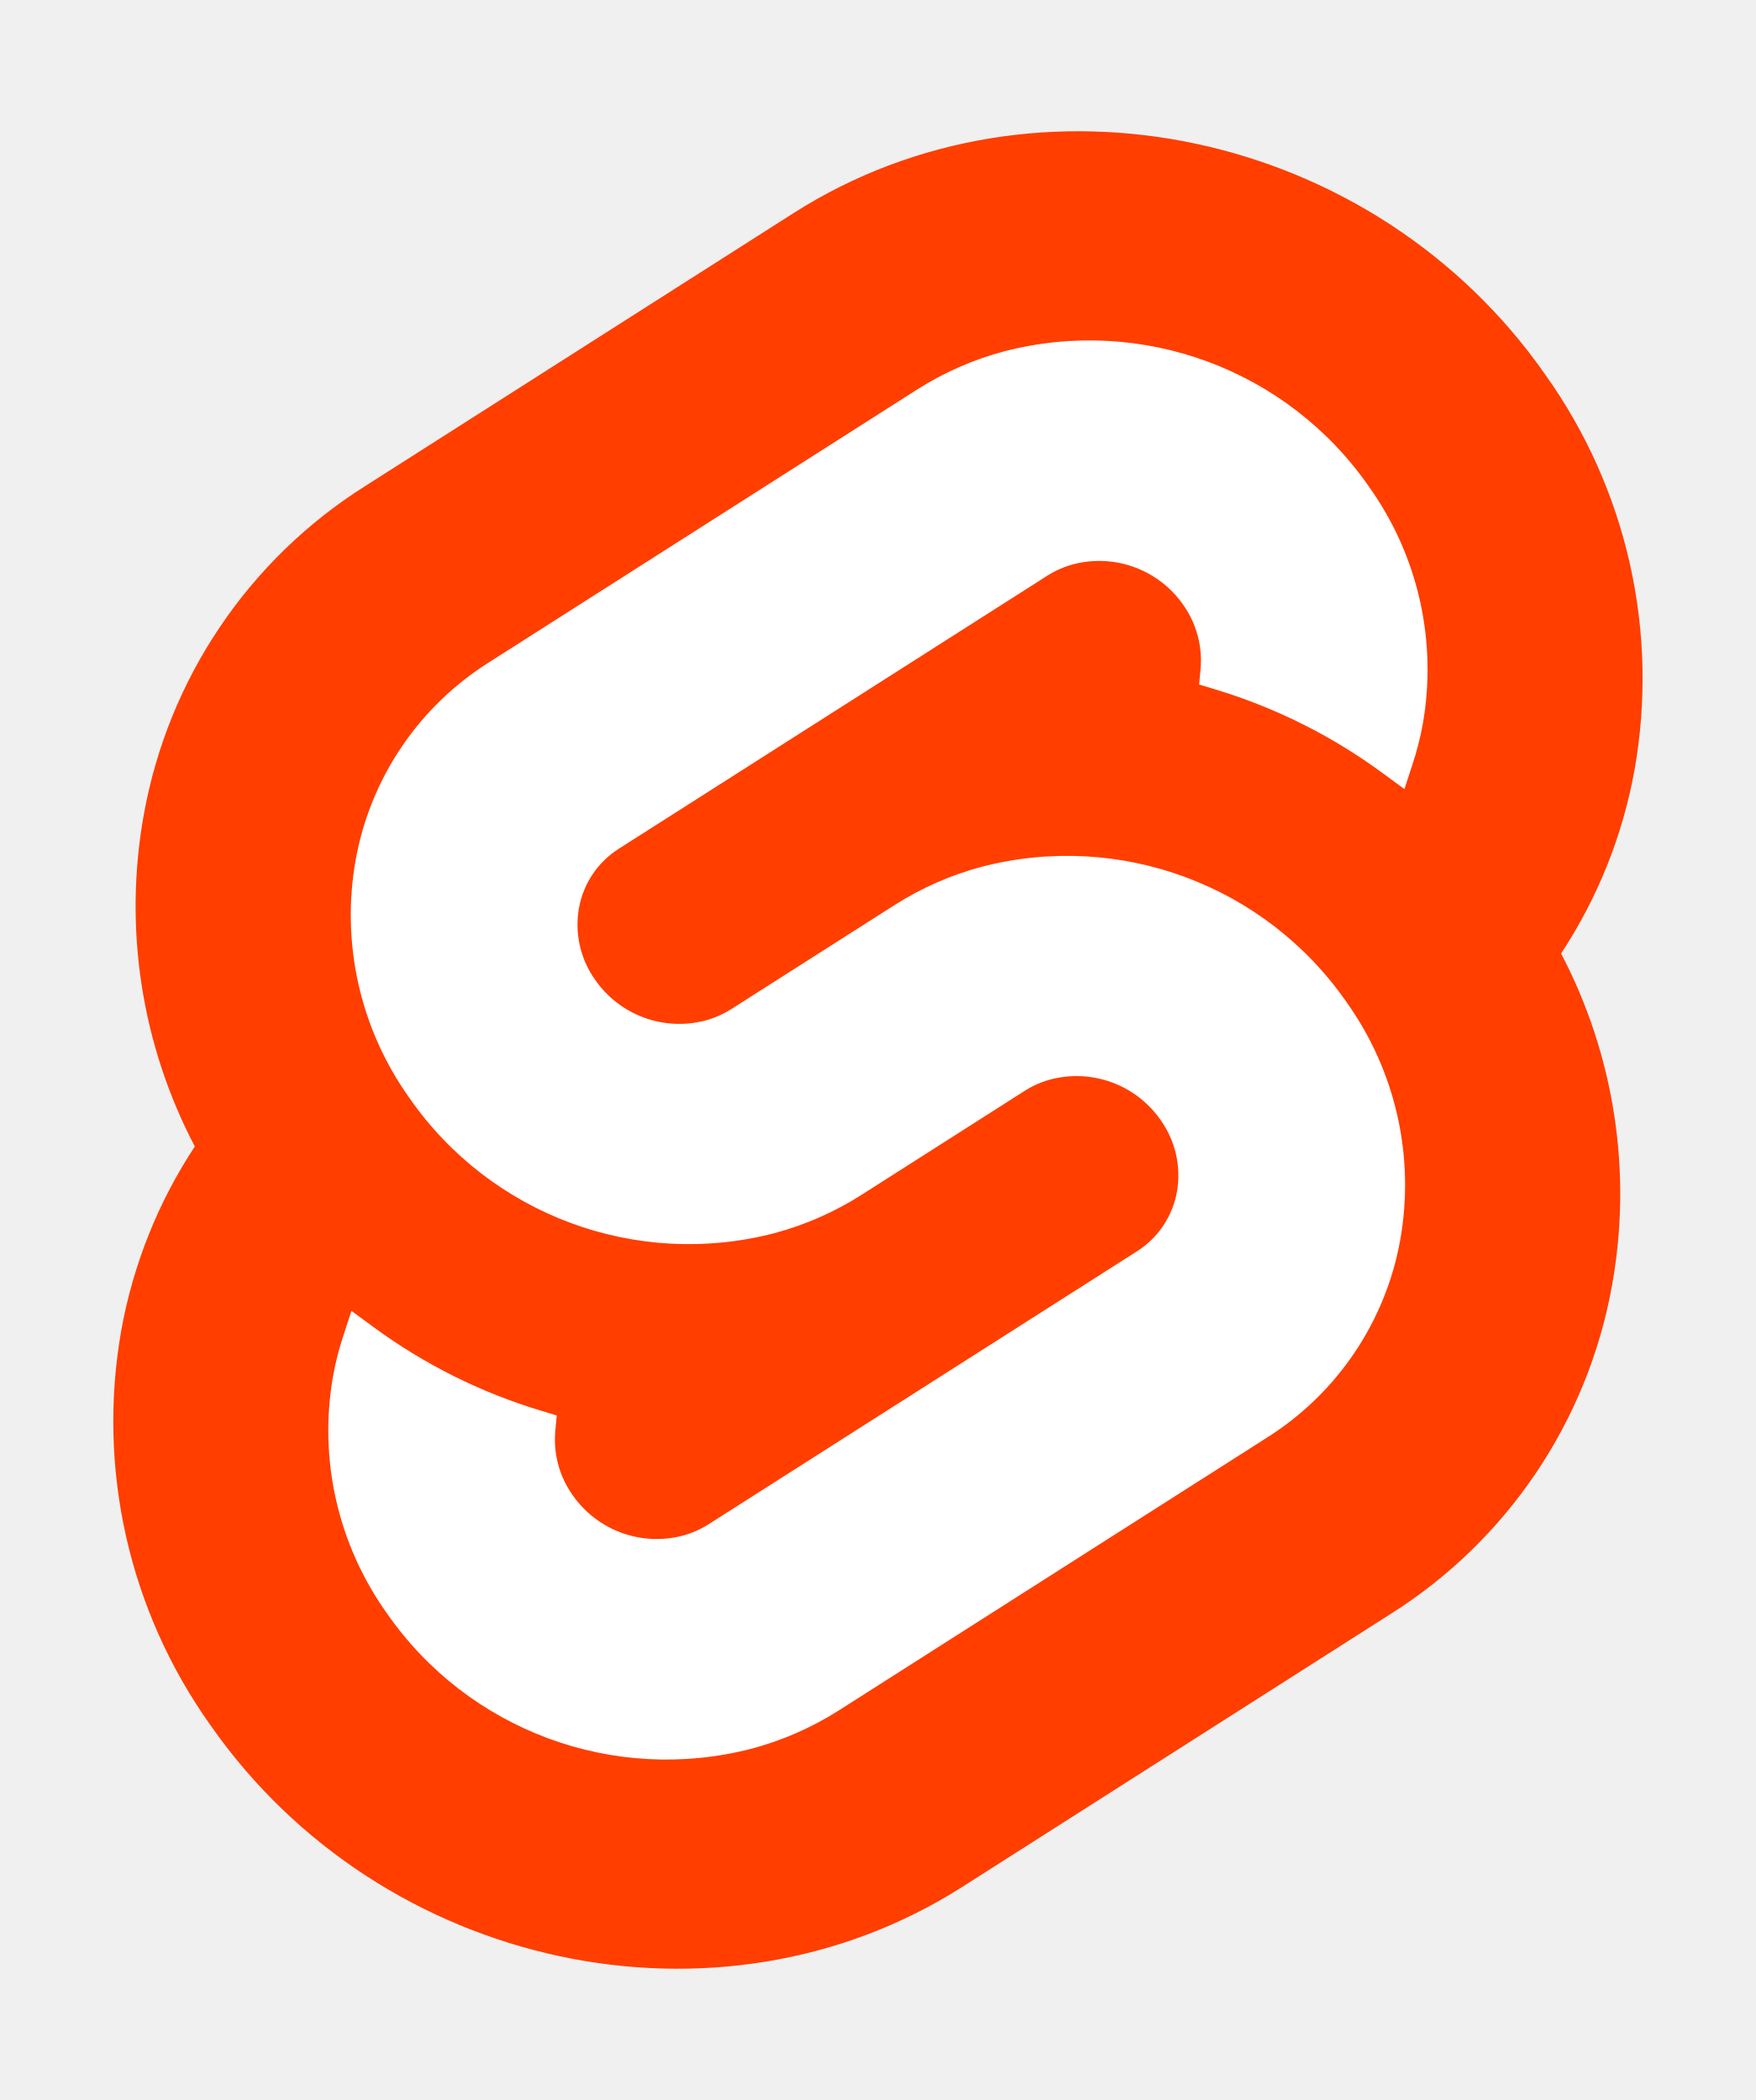
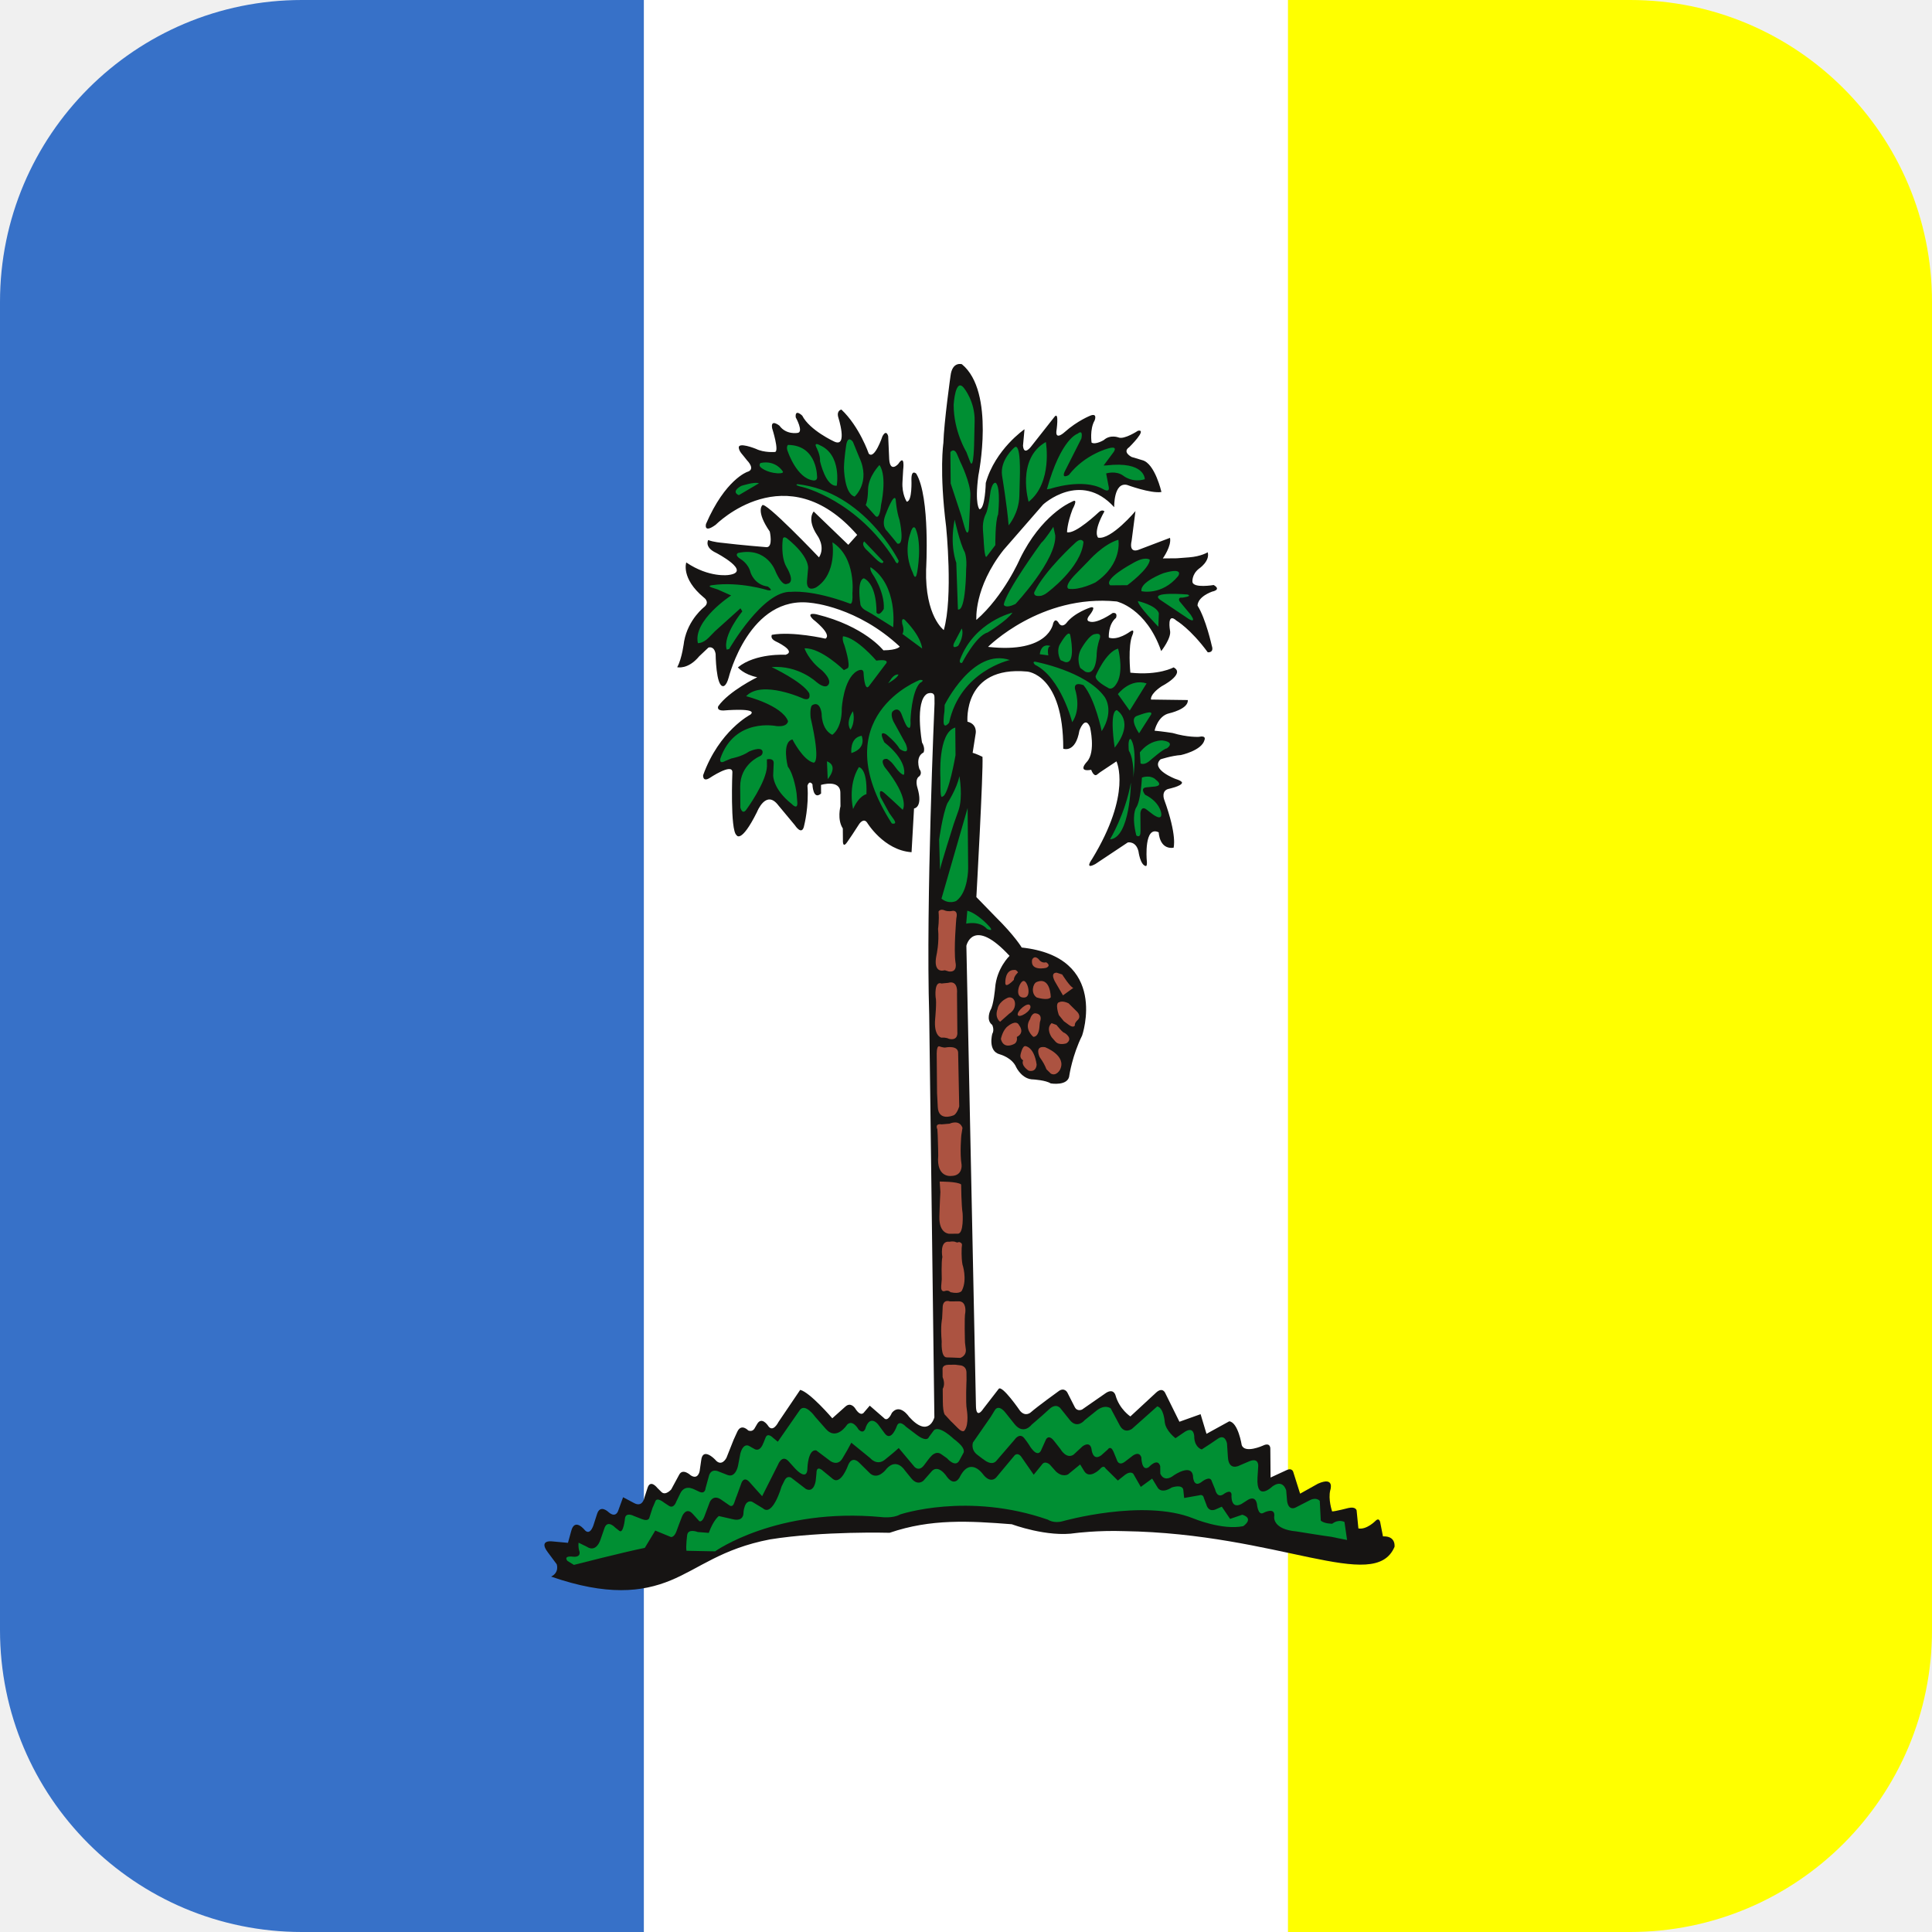
- <svg xmlns="http://www.w3.org/2000/svg" width="107" height="128" viewBox="0 0 107 128">
-   <path d="M94.157 22.819c-10.4-14.885-30.94-19.297-45.792-9.835L22.282 29.608A29.92 29.92 0 0 0 8.764 49.65a31.5 31.5 0 0 0 3.108 20.231 30 30 0 0 0-4.477 11.183 31.9 31.9 0 0 0 5.448 24.116c10.402 14.887 30.942 19.297 45.791 9.835l26.083-16.624A29.92 29.92 0 0 0 98.235 78.35a31.53 31.53 0 0 0-3.105-20.232 30 30 0 0 0 4.474-11.182 31.88 31.88 0 0 0-5.447-24.116" style="fill:#ff3e00" />
-   <path d="M45.817 106.582a20.72 20.72 0 0 1-22.237-8.243 19.17 19.17 0 0 1-3.277-14.503 18 18 0 0 1 .624-2.435l.49-1.498 1.337.981a33.6 33.6 0 0 0 10.203 5.098l.97.294-.09.968a5.85 5.85 0 0 0 1.052 3.878 6.24 6.24 0 0 0 6.695 2.485 5.8 5.8 0 0 0 1.603-.704L69.27 76.28a5.43 5.43 0 0 0 2.45-3.631 5.8 5.8 0 0 0-.987-4.371 6.24 6.24 0 0 0-6.698-2.487 5.7 5.7 0 0 0-1.6.704l-9.953 6.345a19 19 0 0 1-5.296 2.326 20.72 20.72 0 0 1-22.237-8.243 19.17 19.17 0 0 1-3.277-14.502 17.99 17.99 0 0 1 8.13-12.052l26.081-16.623a19 19 0 0 1 5.3-2.329 20.72 20.72 0 0 1 22.237 8.243 19.17 19.17 0 0 1 3.277 14.503 18 18 0 0 1-.624 2.435l-.49 1.498-1.337-.98a33.6 33.6 0 0 0-10.203-5.1l-.97-.294.09-.968a5.86 5.86 0 0 0-1.052-3.878 6.24 6.24 0 0 0-6.696-2.485 5.8 5.8 0 0 0-1.602.704L37.73 51.72a5.42 5.42 0 0 0-2.449 3.63 5.79 5.79 0 0 0 .986 4.372 6.24 6.24 0 0 0 6.698 2.486 5.8 5.8 0 0 0 1.602-.704l9.952-6.342a19 19 0 0 1 5.295-2.328 20.72 20.72 0 0 1 22.237 8.242 19.17 19.17 0 0 1 3.277 14.503 18 18 0 0 1-8.13 12.053l-26.081 16.622a19 19 0 0 1-5.3 2.328" style="fill:#fff" />
+ <svg xmlns="http://www.w3.org/2000/svg" viewBox="0 0 512 512">
+   <clipPath id="corners">
+     <rect width="512" height="512" rx="80" />
+   </clipPath>
+   <g clip-path="url(#corners)">
+     <path d="m0 0h170.667v512h-170.667z" fill="#3771c8" />
+     <path d="m170.667 0h170.667v512h-170.667z" fill="#fff" />
+     <path d="m341.333 0h170.667v512h-170.667z" fill="#ff0" />
+     <g transform="translate(-256 0)">
+       <g id="tree" stroke-width="2.394">
+         <path id="black" d="m625.558 409.959s0.473-2.961-3.056-2.798l-0.679-3.469s-0.177-1.771-1.305-0.641c0 0-2.361 2.411-4.528 1.996l-0.473-4.777s-0.227-1.084-2.17-0.633c0 0-3.454 0.9-4.32 0.907 0 0-1.113-3.251-0.483-5.646 0 0 1.265-3.707-3.262-1.711l-4.737 2.651-1.783-5.634s-0.229-1.303-1.736-0.636l-4.312 1.991-0.063-7.606s0.114-1.852-1.956-0.852c0 0-4.863 2.207-5.631-0.166 0 0-0.945-6.005-3.302-6.272l-6.03 3.313-1.563-5.202-5.608 2.003-3.745-7.572s-0.665-1.732-2.385-0.197l-6.87 6.363s-2.912-1.9-3.941-5.614c0 0-0.532-2.109-2.819-0.41l-6.023 4.182s-1.291 0.662-1.953-0.636l-0.663-1.296-1.321-2.598s-0.735-1.353-2.168-0.415c0 0-5.803 4.182-7.526 5.718 0 0-1.384 1.276-2.817-0.41 0 0-4.821-7.025-5.675-5.816l-4.065 5.252s-1.923 3.059-1.957-0.852l-2.533-121.837s1.717-7.839 11.441 2.669c0 0-3.435 3.291-3.822 8.509 0 0-0.392 4.568-1.246 5.879 0 0-1.276 2.62 0.467 3.907 0 0 0.66 1.3 0.021 2.391 0 0-1.258 4.576 1.997 5.415 0 0 3.251 0.84 4.357 3.437 0 0 1.54 3.246 4.571 3.221 0 0 3.248 0.19 4.553 1.046 0 0 4.772 0.828 4.961-2.218 0 0 0.793-5.274 3.37-10.461 0 0 7.222-20.823-16.003-23.329 0 0-1.755-3.026-6.996-8.194l-5.024-5.171s1.868-33.483 1.621-37.176c0 0-1.738-0.855-2.607-1.064l0.82-5.223s0.412-2.394-2.191-3.024c0 0-1.294-14.869 15.816-13.283 0 0 9.605 0.629 9.567 20.448 0 0 3.255 1.276 4.284-4.82 0 0 1.479-4.141 2.805-0.894 0 0 1.573 6.506-0.784 9.135 0 0-2.789 2.85 1.104 2.164 0 0 0.663 1.948 1.524 1.289l0.859-0.658 4.305-2.863s4.189 8.439-6.482 25.918c0 0-2.142 2.918 0.877 1.297l8.609-5.729s2.161-0.452 2.835 2.367c0 0 0.464 3.69 1.981 3.894 0 0 0.408 0.03 0.198-1.741 0 0-0.73-9.12 3.183-7.198 0 0 0.11 4.568 3.932 4.092 0 0 1.059-3.051-2.492-12.798 0 0-0.887-2.384 1.274-2.836 0 0 3.244-0.681 3.451-1.554 0 0 0.259-0.458-1.743-1.07 0 0-6.732-2.548-3.941-5.182 0 0 2.896-0.963 5.402-1.134 0 0 5.521-1.186 6.242-3.967 0 0 0.639-1.31-1.522-0.855 0 0-2.933 0.17-6.938-1.025 0 0-2.6-0.412-4.765-0.609 0 0 0.831-3.92 3.855-4.599 0 0 5.183-1.131 4.947-3.52l-9.743-0.131s-0.443-1.3 2.784-3.501c0 0 6.462-3.319 3.201-5.028 0 0-3.878 2.207-11.46 1.406 0 0-0.709-7.165 0.562-10.003 0 0 0.793-1.897-0.656-0.861 0 0-3.227 2.419-5.615 1.57 0 0-0.245-3.475 1.902-5.232 0 0 0.616-1.484-0.875-1.296 0 0-4.303 3.079-6.258 2.227 0 0-1.085-0.206 0.201-1.739 0 0 1.927-2.407 0.201-1.959 0 0-4.32 1.343-6.457 4.186 0 0-1.071 1.313-1.946 0.018 0 0-0.882-1.732-1.514 0.014 0 0-1.013 8.05-17.259 6.237 0 0 13.943-14.033 34.088-12.036 0 0 7.803 1.671 11.803 13.152 0 0 2.782-3.502 2.331-5.454 0 0-0.91-4.991 1.706-2.623 0 0 3.703 2.139 8.301 8.4 0 0 1.734 0.203 1.066-1.748 0 0-1.575-7.156-3.771-10.614 0 0-0.236-2.17 3.862-3.728 0 0 2.595-0.459 0.418-1.743 0 0-5.4 0.918-5.633-0.819 0 0-0.233-1.954 1.701-3.492 0 0 3.01-1.982 2.341-4.368 0 0-1.72 1.104-4.966 1.35l-3.244 0.246-3.68 0.032s2.354-3.28 1.899-5.449l-8.198 3.114s-2.8 1.331-1.969-2.372l1.015-7.832s-6.424 7.662-9.892 7.041c0 0-1.529-1.289 1.668-6.968 0 0-0.595-0.646-1.512 0.231 0 0-6.224 5.922-8.396 5.289 0 0-0.019-2.173 1.461-6.097 0 0 1.631-2.941 0.014-2.073-0.32 0.171-0.679 0.339-0.679 0.339s-7.661 3.328-13.285 14.897c0 0-4.24 9.816-11.543 16.182 0 0-0.724-8.468 7.195-18.535l10.496-12.046s9.922-9.118 18.836 0.702c0 0-0.184-6.711 3.412-5.896 0 0 6.296 2.334 9.106 1.873 0 0-1.71-7.564-5.052-8.43l-2.821-0.843s-2.607-1.28-0.672-2.601c0 0 4.935-4.827 2.341-4.367 0 0-3.654 2.422-5.178 1.783 0 0-2.17-0.85-3.89 0.689 0 0-2.152 1.321-3.239 0.679 0 0-0.546-3.542 0.812-5.875 0 0 0.817-2.021-1.09-1.294 0 0-3.454 1.335-6.889 4.407 0 0-2.359 2.195-2.166-0.198 0 0 0.817-5.439-0.467-3.908l-6.207 7.881s-1.93 2.624-2.166-0.198l0.395-4.352s-7.745 5.287-10.263 14.217c0 0-0.154 6.956-1.67 6.968 0 0-1.309-1.073-0.294-8.907 0 0 4.568-22.206-4.372-29.517 0 0-2.539-0.797-3.003 3.071 0 0-1.731 12.185-1.899 17.837 0 0-1.126 7.399 0.735 22.159 0 0 1.897 18.673-0.624 27.387 0 0-5.009-3.65-4.686-16.039 0 0 1.13-19.133-2.604-25.402 0 0-1.31-1.295-1.286 1.532 0 0 0.268 5.863-1.246 5.878 0 0-1.316-1.944-1.128-5.205l0.188-3.263s0.574-4.375-1.31-1.508c0 0-2.145 2.41-2.393-1.284l-0.27-6.083s-0.45-1.951-1.516 0.013c0 0-2.108 6.323-3.639 4.597 0 0-2.443-7.15-7.245-11.671 0 0-1.297 0.228-0.849 1.965 0 0 2.671 8.234-1.025 6.527 0 0-6.519-2.983-8.501-6.878 0 0-1.963-1.939-1.728 0.45 0 0 2.214 3.956 0.47 4.126 0 0-3.009 0.554-4.779-1.914 0 0-2.398-1.934-1.943 0.67 0 0 2.004 6.283 0.706 6.295 0 0-2.811 0.243-4.985-0.823 0 0-4.928-2.008-4.547-0.178 0.225 1.084 0.879 1.512 2.192 3.24 0 0 2.402 2.369 0.027 3.043 0 0-5.826 2.008-10.917 13.787 0 0-0.715 2.633 2.6 0.195 0 0 18.663-18.855 37.466 2.711l-2.357 2.628-9.168-8.829s-1.932 1.973 0.921 6.293c0 0 2.279 3.005 0.485 5.864 0 0-14.56-15.315-15.054-13.775 0 0-1.719 1.538 2.007 6.938 0 0 0.935 4.122-0.829 4.134 0 0-6.61-0.517-11.888-1.161 0 0-2.262-0.182-3.6-0.729 0 0-1.119 1.91 2.111 3.401 0 0 9.694 5.042 3.268 5.86 0 0-5.102 0.807-11.193-3.32 0 0-1.476 4.192 4.623 9.267 0 0 1.714 1.127 0.211 2.47 0 0-4.323 3.266-5.406 9.165 0 0-0.529 4.563-1.832 6.856 0 0 2.843 0.733 5.84-2.901l2.44-2.303s1.508-0.582 1.905 1.693c0 0 0.076 8.549 1.967 8.532 0 0 0.804 0.193 1.495-2.293 0 0 5.455-22.047 21.961-19.761 0 0 12.117 1.032 23.372 11.57 0 0-0.558 0.953-4.342 0.988 0 0-4.975-6.414-17.679-9.532 0 0-3.035-0.732-0.934 1.339 0 0 5.142 3.943 3.26 5.1 0 0-8.72-2.012-14.198-1.013 0 0-0.559 0.953 0.96 1.701 0 0 5.7 2.608 2.681 3.586 0 0-7.951-0.499-12.647 3.341 0 0 1.53 1.885 5.13 2.613 0 0-7.535 3.676-10.336 7.692 0 0-0.559 1.143 1.334 1.126 0 0 9.451-0.844 7.199 1.077 0 0-8.287 4.254-12.536 16.069 0 0-0.17 1.901 1.711 0.744 0 0 6.018-4.042 6.04-1.573 0 0-0.621 15.393 1.093 16.707 0 0 1.155 2.46 5.433-6.127 0 0 2.38-6.112 5.66-1.76l4.397 5.281s1.918 3.02 2.458-0.023c0 0 1.281-4.951 0.855-10.456 0 0 0.426-1.608 1.321-0.391 0 0 0.127 4.363 2.292 2.45l-0.02-2.279s5.095-1.564 5.126 2.043l0.032 3.61s-0.944 3.494 0.62 5.884l0.027 3.038s-0.167 2.473 1.141 0.562l1.307-1.911 1.867-2.867s1.12-1.721 2.077-0.4c0 0 4.417 7.369 11.8 7.873l0.654-11.592s2.46-0.213 0.898-5.517c0 0-0.777-2.274 0.541-3.043 0 0 0.851-0.797-0.017-1.899 0 0-1.163-3.221 1.097-4.379 0 0 0.554-1.044-0.403-2.656 0 0-1.988-11.003 1.401-12.93 0 0 1.884-0.777 1.899 0.933l0.015 1.709s-2.322 52.699-1.411 82.463l1.371 106.687s-1.463 5.667-6.71-0.156c0 0-2.413-3.676-4.554-1.048 0 0-1.06 2.62-2.153 1.324l-3.709-3.227-1.498 1.751s-0.83 1.435-2.39-1.065c0 0-1.135-1.778-2.602-0.41l-3.436 3.071s-5.904-6.9-8.507-7.529l-5.769 8.527s-1.487 3.054-2.805 0.893c0 0-1.624-2.418-2.818-0.41-0.457 0.77-0.639 1.094-0.639 1.094s-0.478 1.135-1.726 0.665c0 0-1.833-2.003-2.913 0.322-0.828 1.778-0.963 2.107-0.963 2.107l-1.904 4.796s-1.276 2.62-3.027 0.461c0 0-3.276-3.445-3.677 0.25l-0.408 2.831s-0.412 2.394-2.371 1.108c0 0-2.073-1.967-3.032-0.192l-2.129 3.93s-1.5 1.751-2.593 0.674l-1.091-1.077s-1.833-2.399-2.595 0.024c-0.553 1.754-0.844 2.615-0.844 2.615s-0.464 2.668-2.802 1.329l-2.827-1.495-1.267 3.486s-0.575 2.207-2.593 0.458c0 0-2.184-2.155-3.027 0.461l-0.842 2.615s-0.838 3.268-2.365 1.761c0 0-2.737-3.561-3.677 0.25l-0.839 3.052-4.331-0.398s-3.466-0.403-1.058 2.834l2.408 3.239s0.777 2.167-1.485 3.273c14.768 5.117 24.07 4.133 31.667 1.007 7.597-3.125 13.489-8.392 26.312-10.861 14.054-2.258 31.73-1.757 31.73-1.757 10.936-3.748 21.101-3.145 32.387-2.26 0 0 9.422 3.537 16.959 2.328 0 0 5.832-0.743 12.787-0.506 41.048 0.643 66.342 16.55 71.658 4.198z" fill="#161413" />
+         <path id="green" d="m489.573 402.039c-27.726-2.577-44.071 9.084-44.071 9.084l-7.577-0.149c-0.226-1.087 0.181-4.134 0.181-4.134 0.225-1.879 2.8-0.84 2.8-0.84l2.926 0.23c1.267-3.489 2.668-4.463 2.668-4.463l3.687 0.84c2.85 0.708 2.831-1.492 2.831-1.492s-8e-3 -0.986 0.385-2.015c0.661-1.732 1.939-1.104 1.939-1.104l2.828 1.713c2.617 2.368 4.927-5.694 4.927-5.694s-0.03-0.017 0.85-1.747c0.681-1.339 1.726-0.667 1.726-0.667l3.921 3.009c2.174 1.068 2.577-2.195 2.577-2.195l0.2-1.958c-0.02-2.392 1.727-0.669 1.727-0.669l2.615 2.15c2.179 1.72 4.08-3.728 4.08-3.728 1.078-2.51 2.808-0.677 2.808-0.677l3.056 3.014c2.181 1.723 4.316-1.341 4.316-1.341 2.679-2.927 4.765 0.391 4.765 0.391l1.751 2.159c1.749 2.157 3.252 0.624 3.252 0.624l1.927-2.191c1.925-2.625 4.34 1.264 4.34 1.264 2.19 2.798 3.462-0.247 3.462-0.247 2.766-5.24 6.055-0.487 6.055-0.487 2.027 2.615 3.471 0.835 3.471 0.835l4.924-5.909c0.952-0.789 1.731 0.42 1.731 0.42l3.293 4.751 2.137-2.627c0.856-1.31 2.165-0.019 2.165-0.019l1.531 1.725c1.748 1.723 3.253 0.84 3.253 0.84l3.223-2.634 1.024 1.679c1.382 2.414 4.18-0.422 4.18-0.422 1.073-1.315 1.514-0.23 1.514-0.23l3.274 3.232 1.937-1.54c1.503-1.099 2.161-0.238 2.161-0.238l1.979 3.46 3.013-2.2 1.316 2.162c1.101 2.164 3.894 0.182 3.894 0.182 3.022-0.895 3.038 0.626 3.038 0.626l0.233 2.169 3.892-0.686c1.179-0.425 1.304 0.641 1.304 0.641l0.665 1.735c0.667 2.382 2.607 1.279 2.607 1.279l1.51-0.665 2.193 3.239 3.237-1.113c3.255 1.058 0.243 3.04 0.243 3.04-5.617 1.137-13.219-2.056-13.219-2.056-13.248-5.317-34.623 0.741-34.623 0.741-2.375 0.674-3.902-0.398-3.902-0.398-21.271-7.419-39.181-1.392-39.181-1.392-1.939 1.104-4.973 0.696-4.973 0.696zm123.417 6.075-0.691-4.775s-1.524-0.854-3.244 0.465c0 0-2.163 0.019-3.036-0.842l-0.266-5.214s-0.873-1.08-2.595-0.194l-1.724 0.883-2.154 1.106s-1.767 0.948-2.182-1.718l-0.24-2.824s-0.789-3.189-3.689-1.053c0 0-4.294 4.168-3.918-2.356l0.191-3.042s0.233-2.368-2.392-1.284l-2.585 1.108s-2.8 1.548-3.05-2.145c-0.247-3.693-0.247-3.693-0.247-3.693s-0.46-2.603-2.394-1.284l-1.937 1.322-2.366 1.54s-1.736-0.417-1.974-3.023c0 0 0.187-3.261-2.394-1.718l-2.583 1.761s-2.616-1.931-2.854-4.321c0 0-0.248-3.69-1.984-4.11l-6.655 5.926s-1.937 1.538-3.255-0.84l-2.42-4.542s-1.528-1.291-3.89 0.686l-3.008 2.416s-1.927 2.409-3.895 0.034l-2.411-3.021s-1.097-1.73-3.029 0.026l-1.935 1.756-2.791 2.416s-2.137 2.843-4.543-0.178l-2.406-3.021s-1.752-2.373-2.819-0.626l-1.066 1.747-4.704 6.78s-0.692 1.845 1.112 3.249c1.71 1.332 1.743 1.288 1.743 1.288s2.181 1.936 3.464 0.185l4.714-5.47s1.29-1.953 2.541-0.391c0.838 1.056 1.3 1.807 1.3 1.807s1.99 3.546 3.108 1.562l1.274-2.836s0.637-1.826 2.249 0.23c1.3 1.658 1.666 2.126 1.666 2.126s1.547 2.774 3.477 1.49l2.362-2.193s1.932-1.54 2.385 0.629c0 0 0.247 3.477 2.613 1.716l1.718-1.536s0.735-1.226 1.521 0.638c0.905 2.157 0.884 2.164 0.884 2.164s0.446 1.737 2.165 0.415l1.722-1.317s1.932-1.756 2.597 0.194c0 0 0.035 3.911 1.974 2.591 0 0 2.355-2.632 3.027-0.245l0.019 1.958s0.884 2.598 3.68 0.398c0 0 4.518-3.081 4.977 0.175 0 0 0.03 3.258 2.182 1.72 0 0 2.364-1.979 2.812-0.245l0.887 2.167s0.45 2.385 2.173 1.284c0 0 1.935-1.538 2.166-0.017 0 0-0.397 4.129 2.618 2.582l1.722-1.101s1.937-1.32 2.39 1.065c0 0 0.245 3.258 1.752 2.373 0 0 3.246-1.739 2.826 1.063 0 0-0.478 3.306 5.876 3.86 0 0 7.584 1.236 9.318 1.437 0 0 2.819 0.614 4.121 0.833zm-204.899 6.598s13.172-3.376 18.788-4.511l2.774-4.587 4.127 1.701s0.867 0.209 1.501-1.536l0.635-1.744 0.847-2.181s1.058-2.618 2.806-0.677c1.75 1.941 1.75 1.941 1.75 1.941s0.652 0.427 1.288-1.096l1.481-3.925s0.847-2.181 3.024-0.679l2.177 1.502s0.834 0.727 1.292-0.665c0.582-1.761 0.635-1.744 0.635-1.744l1.268-3.486s0.632-1.963 2.162-0.238c1.531 1.725 1.531 1.725 1.531 1.725l1.797 1.994 4.207-8.35s1.056-2.836 2.805-0.895c1.75 1.941 1.75 1.941 1.75 1.941s3.277 3.664 3.244-0.247c0 0 0.173-5 2.341-4.583l3.703 2.793s1.96 1.504 3.24-0.684c1.28-2.183 1.28-2.183 1.28-2.183l1.065-1.965 5.013 4.086s1.751 2.155 3.899 0.401l2.149-1.759 1.503-1.317 4.156 4.959s1.197 1.442 2.593-0.456c1.646-2.239 1.713-2.188 1.713-2.188s1.283-1.751 2.807-0.679l1.525 1.075s2.186 2.586 3.252 0.621l1.064-1.963s0.733-0.914-1.105-2.598c-1.247-1.144-1.308-1.077-1.308-1.077s-3.916-3.86-5.388-2.385l-1.325 1.792s-0.42 1.526-3.252-0.624l-2.834-2.145s-1.717-1.936-2.381-0.197c0 0-1.477 4.36-3.228 1.987-1.752-2.378-1.752-2.378-1.752-2.378s-1.972-2.591-3.241 0.681c0 0-0.414 2.176-1.941 0.667 0 0-1.54-2.81-3.041-1.274 0 0-2.776 4.369-5.618 1.135l-2.844-3.234s-2.72-3.865-4.127-1.701l-5.77 8.309-1.308-1.075s-1.39-1.476-1.947 0.017c-0.58 1.55-0.636 1.526-0.636 1.526s-0.673 2.143-2.15 1.54l-1.524-0.857s-1.523-1.072-2.363 1.979l-0.621 3.265s-0.622 3.263-2.793 2.414l-2.17-0.849s-2.247-1.24-2.802 1.329l-0.839 3.05s-0.072 1.692-1.725 0.885c-1.914-0.936-1.954-0.852-1.954-0.852s-1.956-0.854-3.018 1.329l-1.063 2.183s-0.632 1.96-1.938 1.104l-1.307-0.859s-1.835-1.528-2.283-0.369c-0.484 1.248-0.735 1.701-0.735 1.701l-0.843 2.615s-0.134 1.149-1.944 0.451c-2.177-0.84-2.171-0.849-2.171-0.849s-2.16-1.161-2.375 0.674c0 0-0.397 4.132-1.487 3.27l-1.09-0.859s-1.966-2.155-2.813 0.024l-1.056 3.052s-1.049 3.707-3.66 1.991l-2.174-1.07s-0.206 1.089 0.237 2.39c0 0 0.446 1.519-1.72 1.32 0 0-2.601-0.413-1.506 1.099zm126.319-285.202s8.415-2.847 13.798 0.039c0 0 1.958 1.287 1.617-0.501l-0.341-1.791-0.341-1.79s2.593-0.838 4.553 0.611c0 0 2.287 1.938 5.687 0.928 0 0 0.119-4.889-10.256-3.658l-0.651 7e-3 2.565-3.447s1.447-1.804-1.143-1.129c0 0-6.319 1.522-10.65 7.1 0 0-1.939 1.159-1.146-0.802l4.469-8.842s0.625-2.614-0.987-1.296c0 0-4.371 1.18-8.149 14.741zm-5.815 3.473c6.45-5.109 4.569-15.847 4.569-15.847-7.913 4.471-4.569 15.847-4.569 15.847zm-5.299 6.242s2.73-3.121 2.849-7.849l0.121-4.729s0.399-9.945-1.531-7.971c0 0-3.792 3.236-3.178 7.362 0 0 1.37 8.3 1.739 13.187zm-5.771 8.201 2.247-2.954s-0.056-6.357 0.74-8.157c0 0 0.752-6.851-0.56-8.306 0 0-0.817-0.644-1.442 2.132 0 0-0.607 4.894-1.246 6.039 0 0-0.959 1.639-0.775 4.247 0.187 2.606 0.187 2.606 0.187 2.606s0.21 5.539 0.849 4.393zm-8.101 1.701 0.434 12.383c2.115 0.634 2.178-10.613 2.178-10.613 0.281-2.99-0.365-4.561-0.365-4.561-1.319-2.433-2.672-8.614-2.672-8.614-1.401 6.858 0.425 11.405 0.425 11.405zm-1.484-21.011 2.835 8.612 0.838 2.928c0.838 2.924 1.142 0.641 1.142 0.641l0.274-5.705 0.134-3.262c0.134-3.262-2.677-8.941-2.677-8.941l-0.828-1.948c-0.828-1.948-1.792-0.636-1.792-0.636zm0.791-20.87c-0.037 7.014 3.357 12.52 3.357 12.52l0.995 2.6c0.998 2.597 1.089-5.553 1.089-5.553l0.115-5.214c0.118-5.217-2.836-8.776-2.836-8.776-2.297-2.914-2.72 4.424-2.72 4.424zm-2.442 81.291s-0.204 1.188-0.23 2.507c-0.047 2.444 1.464 0.476 1.464 0.476 2.965-13.716 16.087-16.603 16.087-16.603-9.768-3.336-17.265 11.886-17.265 11.886zm23.984-12.376c6.849 3.361 9.873 15.232 9.873 15.232 2.565-3.77 0.735-8.808 0.735-8.808-0.343-2.116 2.264-0.998 2.264-0.998 3.115 3.722 4.814 12.183 4.814 12.183 3.524-5.573 0.733-9.136 0.733-9.136-4.931-6.801-18.425-9.289-18.425-9.289-0.81 7e-3 7e-3 0.816 7e-3 0.816zm-17.928 65.191-0.293 3.424s3.563-0.847 5.529 1.416c0 0 2.445 1.121-9e-3 -1.303 0 0-2.786-2.908-5.227-3.538zm-6.844-3.201c1.963 1.613 3.9 0.617 3.9 0.617 3.213-2.329 3.17-8.665 3.17-8.665l-0.141-15.973zm1.562-25.276c-1.273 2.944-2.186 9.636-2.186 9.636l0.231 7.984c0.153-1.144 3.628-12.094 3.628-12.094l1.267-3.597c1.267-3.598 0.244-9.13 0.244-9.13-0.621 3.265-3.183 7.2-3.183 7.2zm-1.845-6.829 0.025 2.934c0.027 2.932 0.506 2.113 0.506 2.113 1.621-0.177 3.475-10.951 3.475-10.951l-0.065-7.334c-4.695 1.346-3.94 13.238-3.94 13.238zm46.188-7.909c5.458-7.056 0.565-9.946 0.565-9.946-2.109 0.346-0.565 9.946-0.565 9.946zm3.743 0.783c1.482 2.432 1.197 7.16 1.197 7.16 1.062-8.647-0.737-10.263-0.737-10.263-0.814 8e-3 -0.46 3.102-0.46 3.102zm-4.989 23.515c5.353-0.373 5.549-15.045 5.549-15.045-1.547 8.489-5.549 15.045-5.549 15.045zm8.459-16.375s-0.271 6.196-1.552 8c0 0-1.283 1.967 0.063 7.334 0 0 1.146 0.969 1.127-1.149-0.019-2.119-0.019-2.119-0.019-2.119l-0.023-2.609s0.145-2.119 1.615-0.991l1.47 1.127s2.781 2.257 2.434-0.184c0 0-0.352-2.93-4.261-4.851 0 0-1.479-1.781 0.306-1.96l1.785-0.178s3.083-0.027 0.796-1.799c0 0-1.15-1.456-3.741-0.62zm-0.544-6.678 0.187 2.933s0.978 0.642 2.588-0.838c0 0 3.547-3.129 4.357-3.136 0 0 2.495-1.62-1.155-2.109 0 0-3.248-0.298-5.976 3.149zm-0.208-5.051 3.041-4.753s0.341-0.344 0.159-0.654c-0.343-0.578-3.888 0.849-3.888 0.849-1.941 0.833 0.688 4.557 0.688 4.557zm-2.49-6.009 4.483-7.21c-4.394-1.429-7.603 2.837-7.603 2.837zm-5.897-6.14c1.633 1.29 2.905-1.982 2.905-1.982 1.269-3.434-0.075-8.312-0.075-8.312-3.239 0.845-5.941 7.225-5.941 7.225-0.315 1.307 3.111 3.069 3.111 3.069zm-17.933-8.805 2.275 0.307s-0.506-2.441 0.628-2.452c0 0-2.443-1.119-2.903 2.145zm5.173-2.329c-0.782 2.083 0.362 3.909 0.362 3.909l1.139 0.478c3.092 0.79 1.398-7.184 1.398-7.184-0.502-1.624-2.898 2.796-2.898 2.796zm9.554-3.018c-1.627 0.015-3.86 4.11-3.86 4.11-1.276 2.618-0.121 4.891-0.121 4.891l1.309 0.965c3.094 1.277 3.041-4.916 3.041-4.916 0.145-2.12 0.777-3.756 0.777-3.756 0.632-1.798-1.146-1.294-1.146-1.294zm-35.318 7.648s3.669-7.204 6.746-8.045c0 0 5.167-3.145 6.609-5.274 0 0-10.043 2.371-13.851 12.346 0 0-0.476 1.146 0.496 0.974zm-2.156-5.197c-0.634 1.799 1.141 0.643 1.141 0.643 1.759-2.95 0.933-4.572 0.933-4.572zm54.175-4.391 0.131-3.587c-0.667-2.114-5.549-3.21-5.549-3.21 0.011 1.303 5.418 6.797 5.418 6.797zm-12.757-10.969 4.543-0.04s5.806-4.29 5.946-6.737c0 0-1.146-1.129-4.697 1.02 0 0-7.757 4.144-5.792 5.757zm8.291 1.555s5.37 1.257 9.703-3.997c0 0 1.767-2.461-3.899-0.78 0 0-6.312 2.337-5.803 4.777zm4.891 2.239 7.673 5.149s2.121 1.284 0.478-1.147l-2.954-3.559s-0.66-1.135 0.803-0.984c0 0 2.758-0.351 1.29-0.826 0 0-10.232-0.888-7.29 1.367zm-38.298 1.154s10.935-11.668 10.552-18.186l-0.506-2.275s-2.084 3.277-3.211 4.265c0 0-9.46 12.96-9.918 16.386 0 0 0.336 1.138 3.083-0.191zm8.412-3.007s9.033-6.6 9.621-13.45c0 0-0.497-1.3-2.107 0.181 0 0-8.216 7.406-10.926 13.135 0 0-0.476 1.31 1.797 0.963 0 0 0.81-0.171 1.615-0.829zm10.965-8.409-3.379 3.453c-3.381 3.454-1.913 3.927-1.913 3.927 2.926 0.464 7.129-1.692 7.129-1.692 7.259-4.953 6.067-11.299 6.067-11.299-4.049 1.176-7.904 5.611-7.904 5.611zm-44.685 31.526s-25.724 9.681-7.457 38.042c0 0 1.628 0.475 0.477-1.146l-1.15-1.618-2.31-4.217s-0.835-2.764 1.128-0.988l1.964 1.774 2.782 2.583s2.086-2.789-4.807-11.366c0 0-1.481-2.269 0.631-2.124 0 0 0.814 0.319 1.8 1.614l0.985 1.294s1.91 2.24 1.792 0.799c0 0 0.62-3.429-5.266-8.102 0 0-1.817-3.407 0.468-2.124 0 0 2.615 2.097 3.605 3.88 0 0 2.942 2.092 1.612-1.317l-3.299-6.002s-0.992-2.111-0.023-2.772c0 0 1.448-1.317 2.281 1.121 0 0 1.166 3.25 1.653 3.246 0 0 0.819 0.97 0.63-1.962 0 0 0.259-7.5 2.511-9.802 0 0 1.617-0.831-7e-3 -0.814zm-4.652-12.182 5.229 3.865s-0.027-2.934-4.613-7.618c0 0-0.98-0.808-0.638 1.146 0 0 0.663 1.623 0.022 2.608zm-2.45-1.771s1.364-11.095-5.984-15.921c0 0-0.319 0.492 0.503 1.789 0 0 3.288 4.698 3.004 9.263 0 0-1.118 2.13-1.939 0.996 0 0 0.259-7.336-3.328-9.097 0 0-1.946 0.016-0.912 7.015 0 0 0.226 0.864 1.313 1.455 1.981 1.081 1.957 1.123 1.957 1.123zm-43.451 5.764s8.954-15.565 16.423-15.141c0 0 5.35-0.701 15.61 3.122 0 0 0.816 0.48 0.625-2.778 0 0 1.053-9.461-5.312-13.481 0 0 1.371 8.299-4.28 11.936 0 0-2.583 1.49-2.449-1.609l0.295-3.424s0.498-3.047-5.588-7.937c0 0-1.039-0.825-1.134 0.335 0 0-0.609 4.57 1.038 7.326 0 0 2.563 4.13 0.038 4.402 0 0-1.13 0.824-2.95-3.233 0 0-2.169-6.665-9.947-4.966 0 0-1.154 0.494 0.665 1.624 0 0 2.069 1.157 2.629 3.564 0 0 1 3.264 4.576 3.708 0 0 1.797 1.287 9e-3 0.978 0 0-7.488-2.379-14.783-1.337 0 0-1.46 0.177 6e-3 0.651 1.464 0.477 1.464 0.477 1.464 0.477l3.585 1.598s-10.168 6.61-8.816 12.627c0 0 1.3 0.152 2.909-1.49l1.608-1.646 6.764-6.089 0.495 0.81s-5.301 6.403-4.13 10.142zm44.86 6.774s-1.138-0.316-2.258 1.648l-0.481 0.656s2.422-1.325 2.738-2.305zm-12.694 14.617c1.44-2.458 0.606-4.896 0.606-4.896-2.082 3.28-0.606 4.896-0.606 4.896zm0.672 21.021c1.592-3.601 3.537-3.943 3.537-3.943 0.263-7.012-2.01-7.154-2.01-7.154-3.042 4.916-1.526 11.098-1.526 11.098zm-6.929-12.652 0.205 4.725s3.053-3.449-0.205-4.725zm6.473-2.177c4.21-1.34 2.721-4.588 2.721-4.588-3.242 0.519-2.721 4.588-2.721 4.588zm4.715-17.808 4.331-5.741s1.61-1.482-2.443-0.957c0 0-5.248-6.148-8.822-6.441 0 0-0.317 0.818 0.344 2.278 0 0 1.835 5.689 0.866 6.187l-0.97 0.497s-6.057-5.976-10.439-5.774c0 0 1.001 3.088 4.597 5.827 0 0 3.108 2.742 1.497 4.061 0 0-0.805 0.823-2.931-0.951 0 0-4.747-4.521-11.885-3.969 0 0 8.15 3.839 9.962 6.92 0 0 0.669 2.112-1.447 1.481 0 0-11.083-5.118-15.265-0.682 0 0 9.437 2.362 11.096 6.585 0 0 0.014 1.63-3.073 1.332 0 0-11.058-2.349-14.856 8.606 0 0-0.433 1.61 1.303 0.645l1.618-0.671s2.71-0.456 4.692-1.836c0 0 3.233-1.494 3.57-0.03 0 0 0.201 0.933-0.799 1.311 0 0-5.157 2.14-5.126 8.031l0.05 5.542s0.505 2.114 1.628 0.473c0 0 5.292-7.218 5.417-11.455l-0.016-1.794s1.944-0.506 1.796 1.126l-0.134 3.096s-0.128 3.626 4.937 7.617c0 0 1.639 1.778 1.456-0.503l-0.182-2.281s-0.618-4.904-2.336-7.149c0 0-1.68-6.504 1.235-7.183 0 0 2.807 5.516 5.573 6.145 0 0 2.116 0.63-0.754-11.893 0 0-0.352-3.255 0.618-3.427 0 0 1.776-1.158 2.293 2.26 0 0-0.125 4.24 2.811 5.681 0 0 2.583-1.49 2.534-7.03 0 0 0.42-7.665 3.972-9.815 0 0 1.616-0.993 1.789 0.309 0 0 0.21 5.378 1.493 3.572zm7.824-33.153s-9.09-18.338-26.799-20.299c0 0-1.297 0.175 1.468 0.801 0 0 14.314 3.46 24.193 19.181 0 0 0.828 1.948 1.139 0.316zm-8.303-2.698 2.128 2.099c2.128 2.101 2.118 0.798 2.118 0.798l-5.079-5.335c-0.966 0.987 0.833 2.438 0.833 2.438zm-33.428-17.143c-2.908 1.656-0.628 2.45-0.628 2.45l5.33-3.143c-1.141-0.479-4.702 0.693-4.702 0.693zm46.626 22.893s1.397-7.345-0.427-11.569c0 0-0.662-1.46-1.448 1.481 0 0-1.904 4.744 0.741 10.26 0 0 0.671 2.439 1.134-0.172zm-8.252-15.572c-1.434 3.271 0.201 4.561 0.201 4.561 0.986 1.133 2.791 3.397 2.791 3.397 2.115 0.634 0.595-6.197 0.595-6.197-0.834-2.438-1.023-5.533-1.023-5.533-0.503-1.788-2.563 3.772-2.563 3.772zm-5.376-2.235 2.458 2.749s1.153 1.783 1.598-2.785c0 0 1.72-7.513-0.418-10.588 0 0-2.896 2.958-3.028 6.381 0 0 0.024 2.771-0.611 4.243zm-2.942-2.255s4.35-3.789 1.206-10.443l-1.659-4.058s-1.316-1.946-1.778 0.83c0 0-0.541 3.318-0.597 6.035 0 0 0.046 6.852 2.828 7.636zm-4.735-2.893s1.39-8.161-4.476-10.716c0 0-1.632-0.965-0.968 0.497 0 0 1.154 2.109 1.007 3.74 0 0 1.52 6.832 4.437 6.48zm-5.211-2.072s0.249-8.641-7.706-8.733c0 0-0.644 0.493 0.018 1.955 0 0 2.333 6.825 6.558 7.44 0 0 1 0.267 1.13-0.663zm-9.105-1.713s-1.813-3.079-5.863-2.228c0 0-0.645 0.494 9e-3 1.141 0 0 1.46 1.385 4.397 1.589 0 0 1.876 0.133 1.456-0.501z" fill="#008f33" />
+         <path id="brown" d="m509.184 361.662-1.786 0.016c-1.785 0.015-1.612 1.155-1.612 1.155l0.018 2.117c0.829 1.949 0.028 3.096 0.028 3.096l0.029 3.423c0.03 3.423 0.681 3.579 0.681 3.579l1.476 1.618s0.029-0.03 1.801 1.777c1.373 1.4 1.791 0.635 1.791 0.635 1.283-1.64 0.6-5.546 0.6-5.546-0.34-1.79-0.069-7.822-0.069-7.822l-0.017-1.955c-0.017-1.957-1.801-1.94-1.801-1.94zm1.282-1.804s1.861-0.506 1.438-2.621l-0.175-1.466s-0.222-6.843 0.092-7.986c0 0 0.382-2.856-1.649-2.919l-2.435 0.022s-1.955-0.798-1.931 1.809c0 0-0.068 1.63-0.14 2.773 0 0-0.47 1.797-0.107 6.03 0 0-0.288 4.241 1.336 4.227 0 0 2.596 0.059 3.571 0.131zm-4.73-26.739c-0.311 1.188-0.161 5.92-0.161 5.92l-0.147 1.794c-0.146 1.796 0.986 1.297 0.986 1.297 0.971-0.336 1.463 0.313 1.463 0.313 2.766 0.627 3.08-0.518 3.08-0.518 1.435-2.946 0.103-6.845 0.103-6.845-0.342-1.953-0.2-4.236-0.2-4.236s-0.076 0.397 0.072-0.897c0.075-0.653-0.818-0.807-0.818-0.807-0.415 0.308-1.055-0.074-1.055-0.074-0.652-0.157-1.462 0.014-1.462 0.014-2.682-0.383-1.862 4.041-1.862 4.041zm-0.713-19.99 0.187 2.769c-0.143 2.2-0.267 6.522-0.267 6.522-0.123 4.564 2.637 4.54 2.637 4.54l2.272-0.021c1.623-0.014 1.251-5.389 1.251-5.389-0.343-2.116-0.391-7.656-0.391-7.656-0.98-0.807-5.688-0.765-5.688-0.765zm0.516-15.162c-1.951-0.309-1.125 1.312-1.125 1.312s0.03 0.288 0.095 1.631c0.1 2.037 0.13 5.377 0.13 5.377-0.536 5.94 3.456 5.348 3.456 5.348 3.084-0.027 2.733-2.959 2.733-2.959-0.513-3.091-0.069-7.822-0.069-7.822 0.154-0.979 0.308-1.957 0.308-1.957-0.822-2.353-3.419-1.112-3.419-1.112zm1.119-20.383c-0.486 0.168-1.788-0.309-1.788-0.309-0.731-0.076-0.63 2.287-0.63 2.287l0.089 10.103 0.196 3.747c0.195 3.748 3.916 2.248 3.916 2.248 1.134-0.173 1.763-2.46 1.763-2.46l-0.285-14.014c0.142-2.284-3.261-1.602-3.261-1.602zm0.661-17.119c-1.135 0.091-1.784 0.178-1.784 0.178-2.037-0.795-1.59 3.6-1.59 3.6 0.333 1.139-0.113 5.706-0.113 5.706-0.446 4.731 1.667 5.038 1.667 5.038 1.378-0.094 1.951 0.308 1.951 0.308 2.602 0.629 2.255-1.812 2.255-1.812l-0.088-10.106c0.289-3.912-2.298-2.913-2.298-2.913zm1.131-19.078c-1.134 0.254-1.949-0.064-1.949-0.064-1.385-0.641-1.783 0.26-1.783 0.26 0.231 2.201-0.122 4.563-0.122 4.563 0.357 3.747-0.426 7.013-0.426 7.013-0.934 4.572 1.659 4.059 1.659 4.059l0.568-0.085 1.057 0.316c2.437 0.303 1.764-2.381 1.764-2.381-0.516-3.416 0.223-11.735 0.223-11.735 0.53-2.234-0.992-1.947-0.992-1.947zm29.038 16.856-1.463-0.476c-1.948 0.018-0.303 2.609-0.303 2.609l1.979 3.406 2.742-1.98c-0.814-0.156-2.954-3.559-2.954-3.559zm-2.807 12.901c-1.612 1.48 0.03 3.748 0.03 3.748l0.987 1.132c0.982 1.131 2.924 0.463 2.924 0.463 1.937-1.321-0.511-2.766-0.511-2.766-0.486 5e-3 -2.128-2.099-2.128-2.099zm2.06-5.56c-1.295 0.173-0.131 3.423-0.131 3.423l1.312 1.618 1.307 0.966c1.307 0.965 1.627 0.15 1.627 0.15-0.17-0.651 0.796-1.475 0.796-1.475 0.968-0.986-0.182-2.117-0.182-2.117l-2.289-2.262c-1.631-0.799-2.439-0.304-2.439-0.304zm-6.016-1.252s2.931 0.953 3.734-0.032c0 0-7e-3 -5.624-3.771-4.041-0.95 0.399-1.596 2.947 0.037 4.072zm0.789 15.803 0.658 0.972c0.656 0.974 1.155 2.273 1.155 2.273l1.146 1.131c1.468 0.801 2.427-0.999 2.427-0.999 1.914-3.765-3.948-5.995-3.948-5.995-2.929-0.464-1.438 2.618-1.438 2.618zm-5.038-0.77c-0.317 1.146 0.66 1.624 0.66 1.624-0.635 1.473 1.487 2.76 1.487 2.76 2.114 0.469 2.095-1.65 2.095-1.65-0.691-4.721-2.963-4.863-2.963-4.863-0.812-0.157-1.279 2.129-1.279 2.129zm-6.111-12.006c-0.856 2.431 0.681 3.416 0.681 3.416l2.415-2.14c2.096-1.322 1.433-3.272 1.433-3.272-0.502-1.462-1.797-0.962-1.797-0.962-2.586 1.165-2.733 2.958-2.733 2.958zm8.625 2.695c-1.762 2.623 0.852 4.718 0.852 4.718 1.461-0.012 1.603-2.458 1.603-2.458 0.042-0.744 0.149-1.47 0.149-1.47 0.791-2.123-0.994-2.272-0.994-2.272-1.139-0.315-1.61 1.482-1.61 1.482zm-7.743 5.283c0.675 2.764 3.26 1.438 3.26 1.438 1.335-0.468 0.954-1.965 0.954-1.965 2.261-1.161 0.621-3.102 0.621-3.102-0.777-1.646-2.919 0.189-2.919 0.189-1.449 0.991-1.916 3.441-1.916 3.441zm12.008-18.85c1.452-0.664-0.014-1.467-0.014-1.467-1.298 0.337-1.953-0.798-1.953-0.798-1.314-1.292-1.785 0.179-1.785 0.179-0.462 3.1 3.752 2.085 3.752 2.085zm-10.839 4.009c0.014 1.628 2.264-0.835 2.264-0.835-9e-3 -0.978 1.118-1.966 1.118-1.966-0.495-0.811-0.978-0.644-0.978-0.644-2.579-0.111-2.404 3.446-2.404 3.446zm5.061 3.865c1.972-0.138 0.898-4.398-0.201-4.398-1.102 0-2.735 4.604 0.201 4.398zm-1.755 4.612c0.334 1.002 3.841-1.136 3.32-2.427-0.52-1.291-3.652 1.426-3.32 2.427z" fill="#ac5341" />
+       </g>
+     </g>
+   </g>
</svg>
